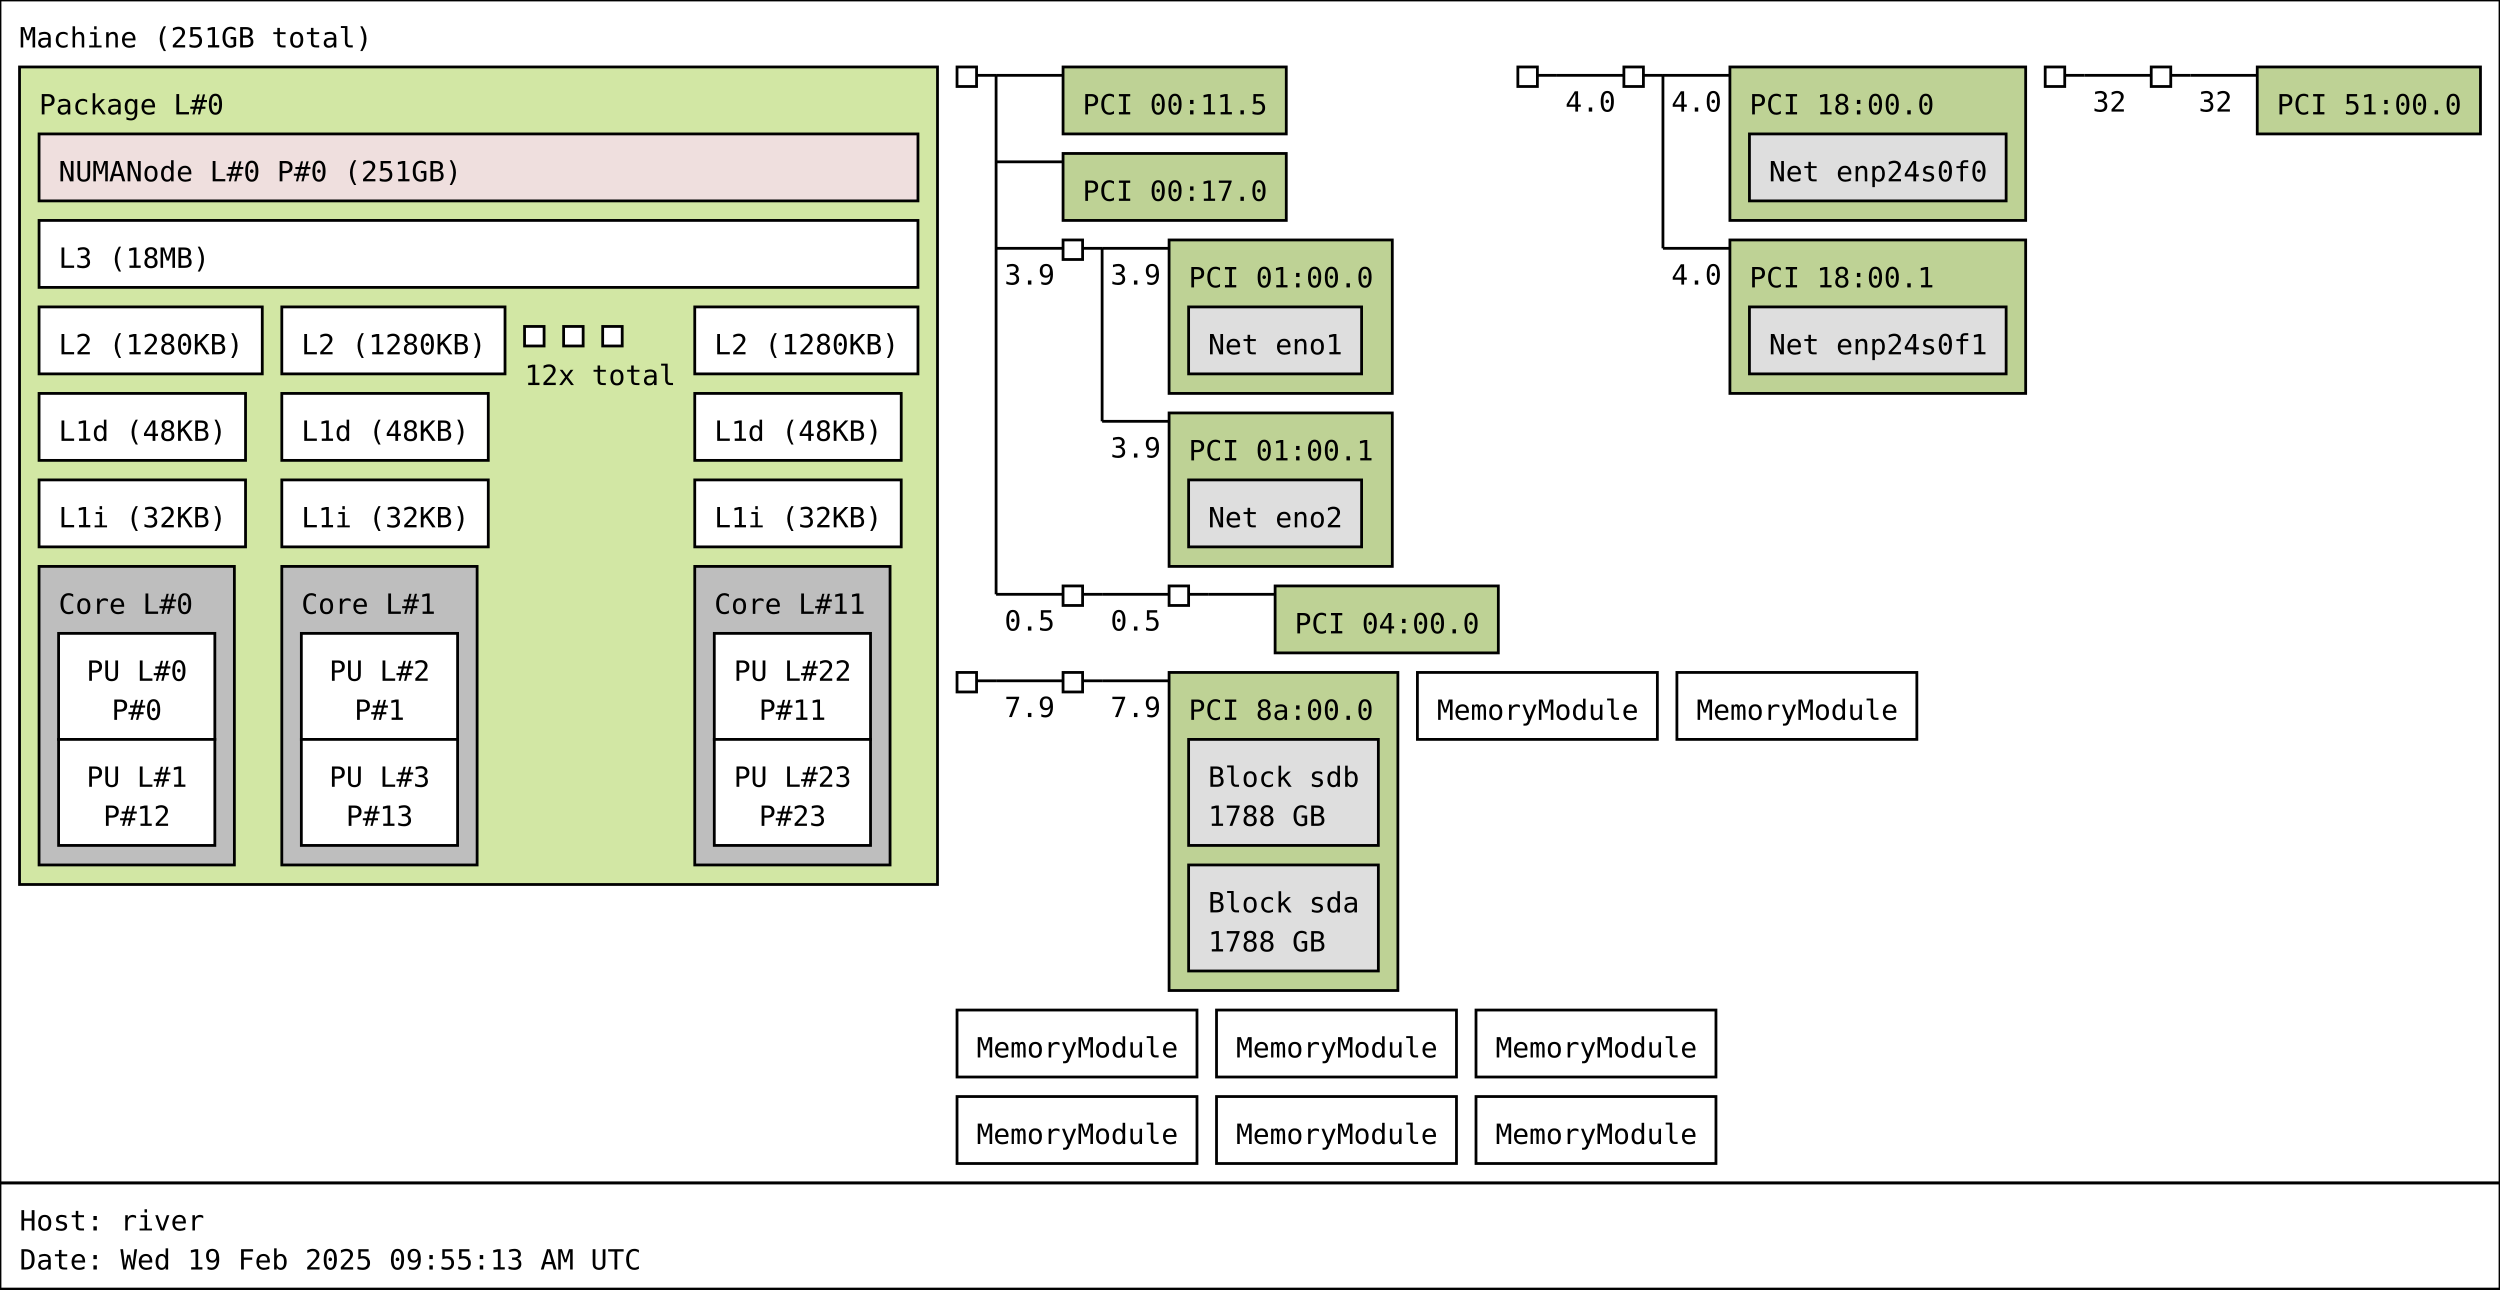
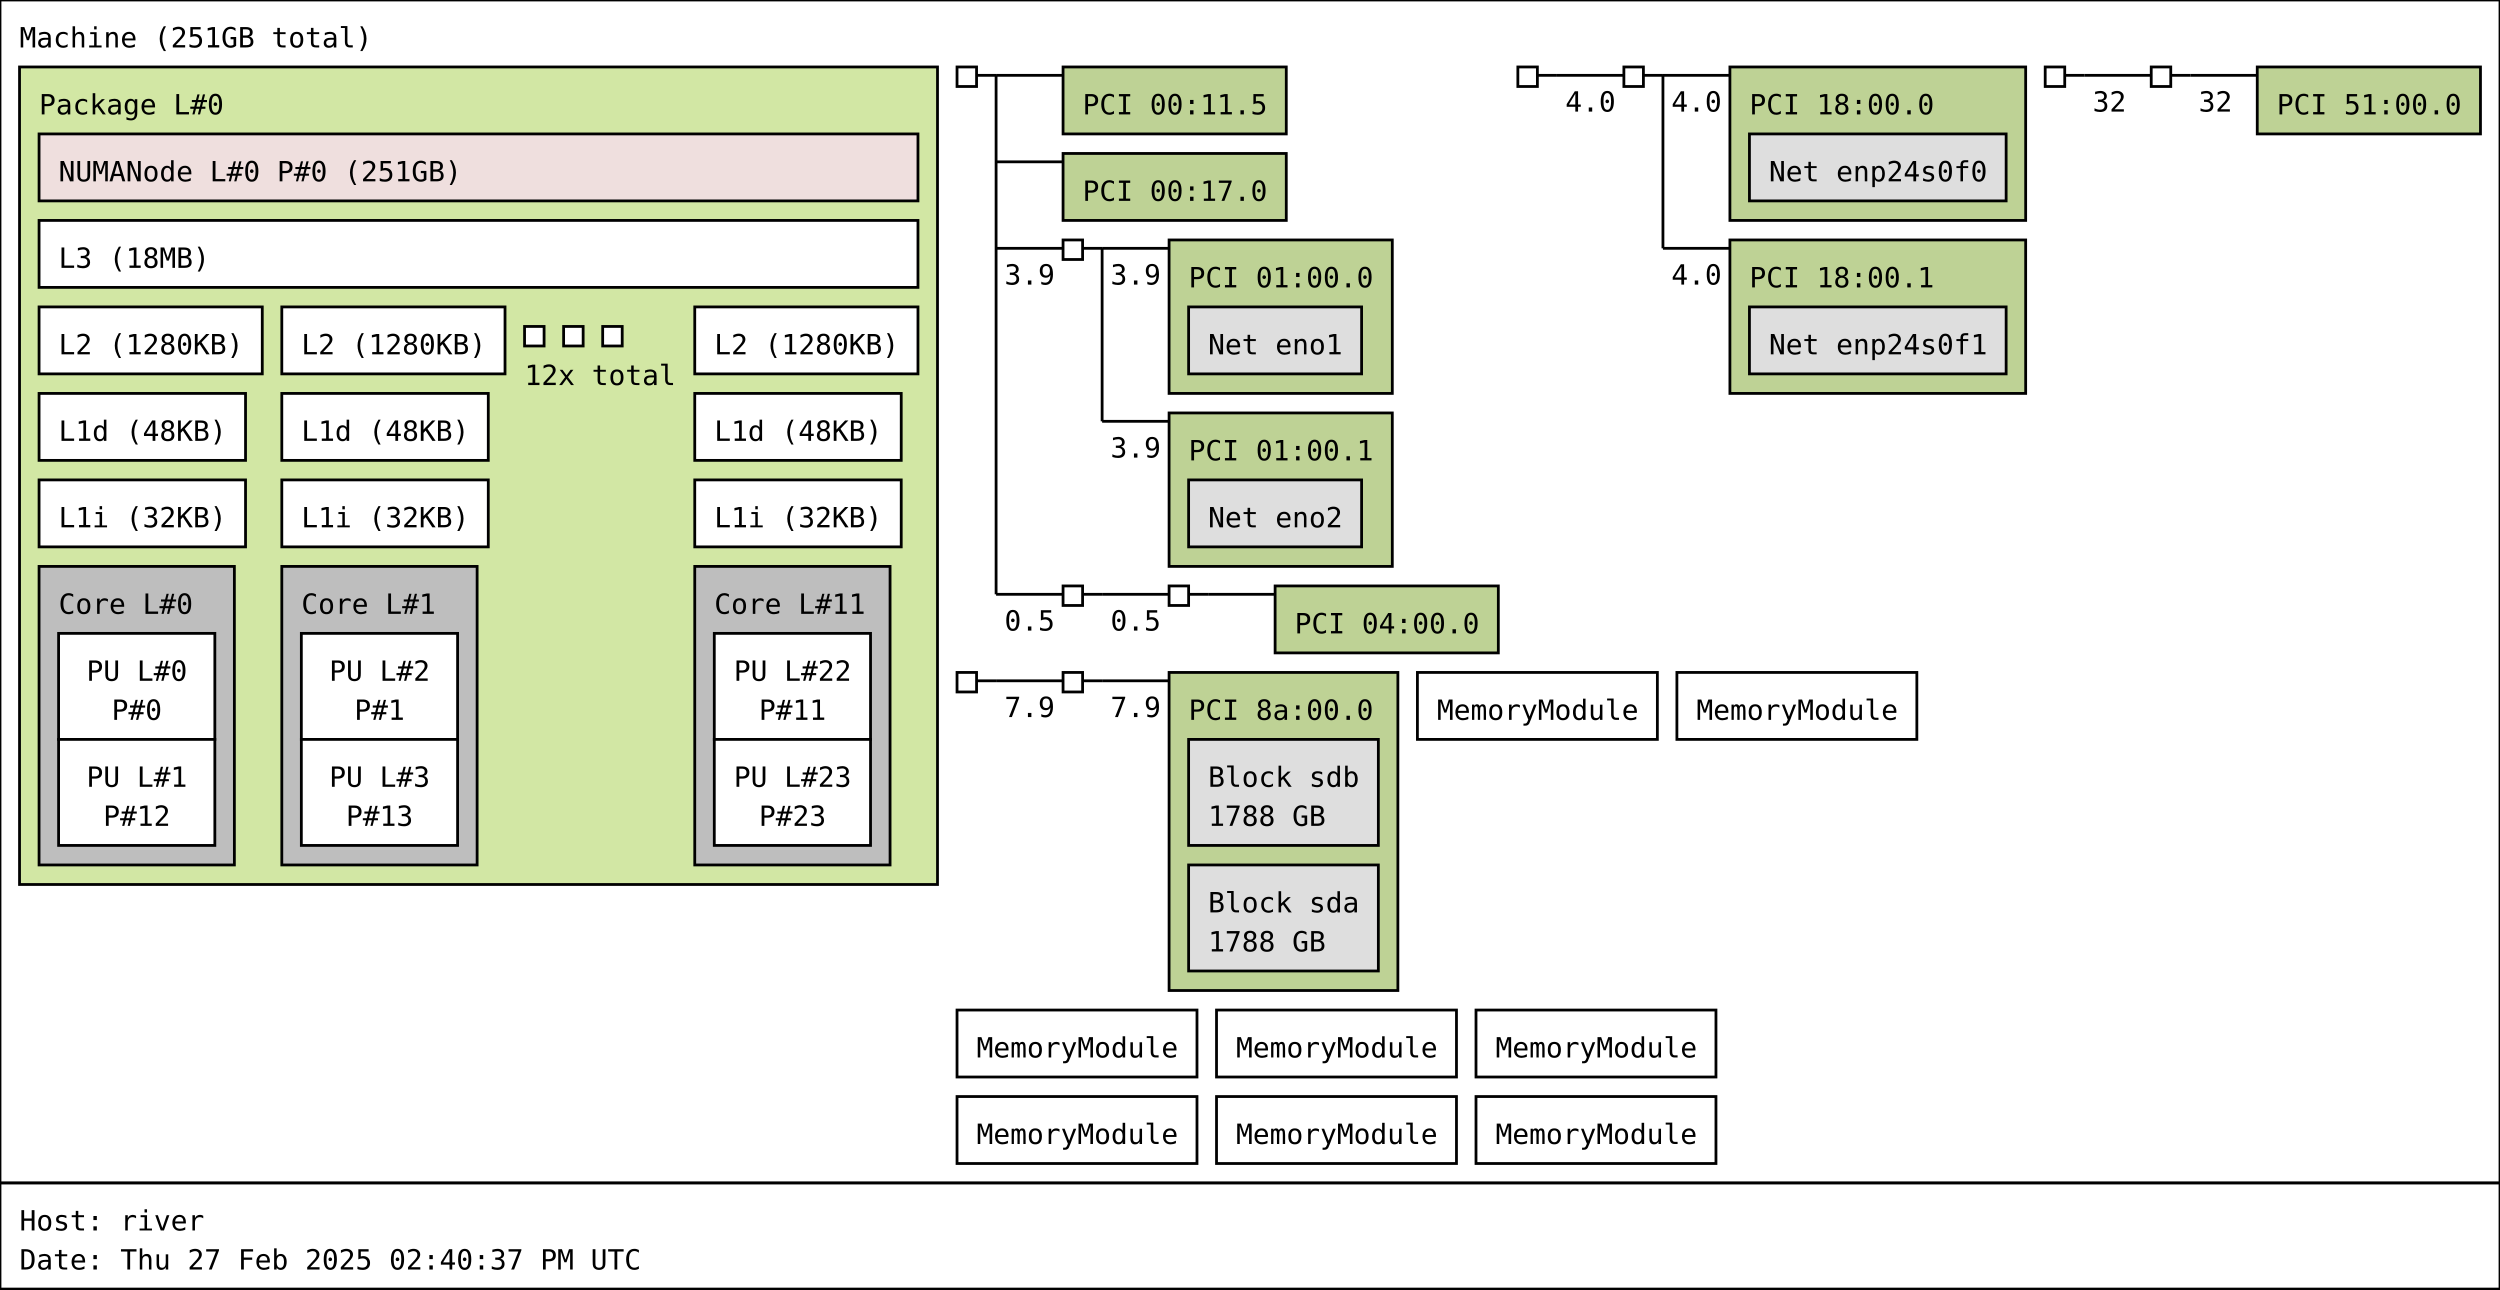
<svg xmlns="http://www.w3.org/2000/svg" width="896px" height="462px" viewBox="0 0 896px 462px" version="1.1">
  <rect id="Machine_0_rect" class="Machine" x="0" y="0" width="896" height="424" fill="rgb(255,255,255)" stroke="rgb(0,0,0)" stroke-width="1" />
  <text id="Machine_0_text" class="Machine" font-family="Monospace" x="7" y="17" fill="rgb(0,0,0)" font-size="10px">Machine (251GB total)</text>
  <rect id="Package_0_rect" class="Package" x="7" y="24" width="329" height="293" fill="rgb(210,231,164)" stroke="rgb(0,0,0)" stroke-width="1" />
  <text id="Package_0_text" class="Package" font-family="Monospace" x="14" y="41" fill="rgb(0,0,0)" font-size="10px">Package L#0</text>
  <rect id="L3_0_rect" class="L3" x="14" y="79" width="315" height="24" fill="rgb(255,255,255)" stroke="rgb(0,0,0)" stroke-width="1" />
  <text id="L3_0_text" class="L3" font-family="Monospace" x="21" y="96" fill="rgb(0,0,0)" font-size="10px">L3 (18MB)</text>
  <rect id="L2_0_rect" class="L2" x="14" y="110" width="80" height="24" fill="rgb(255,255,255)" stroke="rgb(0,0,0)" stroke-width="1" />
  <text id="L2_0_text" class="L2" font-family="Monospace" x="21" y="127" fill="rgb(0,0,0)" font-size="10px">L2 (1280KB)</text>
  <rect id="L1d_0_rect" class="L1d" x="14" y="141" width="74" height="24" fill="rgb(255,255,255)" stroke="rgb(0,0,0)" stroke-width="1" />
  <text id="L1d_0_text" class="L1d" font-family="Monospace" x="21" y="158" fill="rgb(0,0,0)" font-size="10px">L1d (48KB)</text>
  <rect id="L1i_0_rect" class="L1i" x="14" y="172" width="74" height="24" fill="rgb(255,255,255)" stroke="rgb(0,0,0)" stroke-width="1" />
  <text id="L1i_0_text" class="L1i" font-family="Monospace" x="21" y="189" fill="rgb(0,0,0)" font-size="10px">L1i (32KB)</text>
  <rect id="Core_0_rect" class="Core" x="14" y="203" width="70" height="107" fill="rgb(190,190,190)" stroke="rgb(0,0,0)" stroke-width="1" />
  <text id="Core_0_text" class="Core" font-family="Monospace" x="21" y="220" fill="rgb(0,0,0)" font-size="10px">Core L#0</text>
  <rect id="PU_0_rect" class="PU" x="21" y="227" width="56" height="38" fill="rgb(255,255,255)" stroke="rgb(0,0,0)" stroke-width="1" />
  <text id="PU_0_text" class="PU" font-family="Monospace" x="31" y="244" fill="rgb(0,0,0)" font-size="10px">PU L#0</text>
  <text id="PU_0_text_1" class="PU" font-family="Monospace" x="40" y="258" fill="rgb(0,0,0)" font-size="10px">P#0</text>
  <rect id="PU_1_rect" class="PU" x="21" y="265" width="56" height="38" fill="rgb(255,255,255)" stroke="rgb(0,0,0)" stroke-width="1" />
  <text id="PU_1_text" class="PU" font-family="Monospace" x="31" y="282" fill="rgb(0,0,0)" font-size="10px">PU L#1</text>
  <text id="PU_1_text_1" class="PU" font-family="Monospace" x="37" y="296" fill="rgb(0,0,0)" font-size="10px">P#12</text>
  <rect id="L2_1_rect" class="L2" x="101" y="110" width="80" height="24" fill="rgb(255,255,255)" stroke="rgb(0,0,0)" stroke-width="1" />
  <text id="L2_1_text" class="L2" font-family="Monospace" x="108" y="127" fill="rgb(0,0,0)" font-size="10px">L2 (1280KB)</text>
  <rect id="L1d_1_rect" class="L1d" x="101" y="141" width="74" height="24" fill="rgb(255,255,255)" stroke="rgb(0,0,0)" stroke-width="1" />
  <text id="L1d_1_text" class="L1d" font-family="Monospace" x="108" y="158" fill="rgb(0,0,0)" font-size="10px">L1d (48KB)</text>
  <rect id="L1i_1_rect" class="L1i" x="101" y="172" width="74" height="24" fill="rgb(255,255,255)" stroke="rgb(0,0,0)" stroke-width="1" />
  <text id="L1i_1_text" class="L1i" font-family="Monospace" x="108" y="189" fill="rgb(0,0,0)" font-size="10px">L1i (32KB)</text>
  <rect id="Core_1_rect" class="Core" x="101" y="203" width="70" height="107" fill="rgb(190,190,190)" stroke="rgb(0,0,0)" stroke-width="1" />
  <text id="Core_1_text" class="Core" font-family="Monospace" x="108" y="220" fill="rgb(0,0,0)" font-size="10px">Core L#1</text>
  <rect id="PU_2_rect" class="PU" x="108" y="227" width="56" height="38" fill="rgb(255,255,255)" stroke="rgb(0,0,0)" stroke-width="1" />
  <text id="PU_2_text" class="PU" font-family="Monospace" x="118" y="244" fill="rgb(0,0,0)" font-size="10px">PU L#2</text>
  <text id="PU_2_text_1" class="PU" font-family="Monospace" x="127" y="258" fill="rgb(0,0,0)" font-size="10px">P#1</text>
  <rect id="PU_3_rect" class="PU" x="108" y="265" width="56" height="38" fill="rgb(255,255,255)" stroke="rgb(0,0,0)" stroke-width="1" />
  <text id="PU_3_text" class="PU" font-family="Monospace" x="118" y="282" fill="rgb(0,0,0)" font-size="10px">PU L#3</text>
  <text id="PU_3_text_1" class="PU" font-family="Monospace" x="124" y="296" fill="rgb(0,0,0)" font-size="10px">P#13</text>
  <rect id="L2_2_rect" class="L2" x="188" y="117" width="7" height="7" fill="rgb(255,255,255)" stroke="rgb(0,0,0)" stroke-width="1" />
  <rect id="L2_2_rect" class="L2" x="202" y="117" width="7" height="7" fill="rgb(255,255,255)" stroke="rgb(0,0,0)" stroke-width="1" />
  <rect id="L2_2_rect" class="L2" x="216" y="117" width="7" height="7" fill="rgb(255,255,255)" stroke="rgb(0,0,0)" stroke-width="1" />
  <text id="L2_2_text" class="L2" font-family="Monospace" x="188" y="138" fill="rgb(0,0,0)" font-size="10px">12x total</text>
  <rect id="L2_11_rect" class="L2" x="249" y="110" width="80" height="24" fill="rgb(255,255,255)" stroke="rgb(0,0,0)" stroke-width="1" />
  <text id="L2_11_text" class="L2" font-family="Monospace" x="256" y="127" fill="rgb(0,0,0)" font-size="10px">L2 (1280KB)</text>
  <rect id="L1d_11_rect" class="L1d" x="249" y="141" width="74" height="24" fill="rgb(255,255,255)" stroke="rgb(0,0,0)" stroke-width="1" />
  <text id="L1d_11_text" class="L1d" font-family="Monospace" x="256" y="158" fill="rgb(0,0,0)" font-size="10px">L1d (48KB)</text>
  <rect id="L1i_11_rect" class="L1i" x="249" y="172" width="74" height="24" fill="rgb(255,255,255)" stroke="rgb(0,0,0)" stroke-width="1" />
  <text id="L1i_11_text" class="L1i" font-family="Monospace" x="256" y="189" fill="rgb(0,0,0)" font-size="10px">L1i (32KB)</text>
  <rect id="Core_11_rect" class="Core" x="249" y="203" width="70" height="107" fill="rgb(190,190,190)" stroke="rgb(0,0,0)" stroke-width="1" />
  <text id="Core_11_text" class="Core" font-family="Monospace" x="256" y="220" fill="rgb(0,0,0)" font-size="10px">Core L#11</text>
  <rect id="PU_22_rect" class="PU" x="256" y="227" width="56" height="38" fill="rgb(255,255,255)" stroke="rgb(0,0,0)" stroke-width="1" />
  <text id="PU_22_text" class="PU" font-family="Monospace" x="263" y="244" fill="rgb(0,0,0)" font-size="10px">PU L#22</text>
  <text id="PU_22_text_1" class="PU" font-family="Monospace" x="272" y="258" fill="rgb(0,0,0)" font-size="10px">P#11</text>
  <rect id="PU_23_rect" class="PU" x="256" y="265" width="56" height="38" fill="rgb(255,255,255)" stroke="rgb(0,0,0)" stroke-width="1" />
  <text id="PU_23_text" class="PU" font-family="Monospace" x="263" y="282" fill="rgb(0,0,0)" font-size="10px">PU L#23</text>
  <text id="PU_23_text_1" class="PU" font-family="Monospace" x="272" y="296" fill="rgb(0,0,0)" font-size="10px">P#23</text>
  <rect id="NUMANode_0_rect" class="NUMANode" x="14" y="48" width="315" height="24" fill="rgb(239,223,222)" stroke="rgb(0,0,0)" stroke-width="1" />
  <text id="NUMANode_0_text" class="NUMANode" font-family="Monospace" x="21" y="65" fill="rgb(0,0,0)" font-size="10px">NUMANode L#0 P#0 (251GB)</text>
  <rect id="HostBridge_0_rect" class="HostBridge" x="343" y="24" width="7" height="7" fill="rgb(255,255,255)" stroke="rgb(0,0,0)" stroke-width="1" />
  <line id="HostBridge_0_line" class="HostBridge" x1="350" y1="27" x2="357" y2="27" stroke="rgb(0,0,0)" stroke-width="1" />
  <line id="HostBridge_0_line_2" class="HostBridge" x1="357" y1="27" x2="381" y2="27" stroke="rgb(0,0,0)" stroke-width="1" />
  <line id="HostBridge_0_line_3" class="HostBridge" x1="357" y1="58" x2="381" y2="58" stroke="rgb(0,0,0)" stroke-width="1" />
  <line id="HostBridge_0_line_4" class="HostBridge" x1="357" y1="89" x2="381" y2="89" stroke="rgb(0,0,0)" stroke-width="1" />
  <text id="HostBridge_0_text_4" class="HostBridge" font-family="Monospace" x="360" y="102" fill="rgb(0,0,0)" font-size="10px">3.9</text>
  <line id="HostBridge_0_line_5" class="HostBridge" x1="357" y1="213" x2="381" y2="213" stroke="rgb(0,0,0)" stroke-width="1" />
  <text id="HostBridge_0_text_5" class="HostBridge" font-family="Monospace" x="360" y="226" fill="rgb(0,0,0)" font-size="10px">0.5</text>
  <line id="HostBridge_0_line_1" class="HostBridge" x1="357" y1="27" x2="357" y2="213" stroke="rgb(0,0,0)" stroke-width="1" />
  <rect id="PCI_0_rect" class="PCI" x="381" y="24" width="80" height="24" fill="rgb(190,210,149)" stroke="rgb(0,0,0)" stroke-width="1" />
  <text id="PCI_0_text" class="PCI" font-family="Monospace" x="388" y="41" fill="rgb(0,0,0)" font-size="10px">PCI 00:11.5</text>
  <rect id="PCI_1_rect" class="PCI" x="381" y="55" width="80" height="24" fill="rgb(190,210,149)" stroke="rgb(0,0,0)" stroke-width="1" />
  <text id="PCI_1_text" class="PCI" font-family="Monospace" x="388" y="72" fill="rgb(0,0,0)" font-size="10px">PCI 00:17.0</text>
  <rect id="PCIBridge_1_rect" class="PCIBridge" x="381" y="86" width="7" height="7" fill="rgb(255,255,255)" stroke="rgb(0,0,0)" stroke-width="1" />
  <line id="PCIBridge_1_line" class="PCIBridge" x1="388" y1="89" x2="395" y2="89" stroke="rgb(0,0,0)" stroke-width="1" />
  <line id="PCIBridge_1_line_2" class="PCIBridge" x1="395" y1="89" x2="419" y2="89" stroke="rgb(0,0,0)" stroke-width="1" />
  <text id="PCIBridge_1_text_2" class="PCIBridge" font-family="Monospace" x="398" y="102" fill="rgb(0,0,0)" font-size="10px">3.9</text>
  <line id="PCIBridge_1_line_3" class="PCIBridge" x1="395" y1="151" x2="419" y2="151" stroke="rgb(0,0,0)" stroke-width="1" />
  <text id="PCIBridge_1_text_3" class="PCIBridge" font-family="Monospace" x="398" y="164" fill="rgb(0,0,0)" font-size="10px">3.9</text>
  <line id="PCIBridge_1_line_1" class="PCIBridge" x1="395" y1="89" x2="395" y2="151" stroke="rgb(0,0,0)" stroke-width="1" />
  <rect id="PCI_2_rect" class="PCI" x="419" y="86" width="80" height="55" fill="rgb(190,210,149)" stroke="rgb(0,0,0)" stroke-width="1" />
  <text id="PCI_2_text" class="PCI" font-family="Monospace" x="426" y="103" fill="rgb(0,0,0)" font-size="10px">PCI 01:00.0</text>
  <rect id="Net_0_rect" class="Net" x="426" y="110" width="62" height="24" fill="rgb(222,222,222)" stroke="rgb(0,0,0)" stroke-width="1" />
  <text id="Net_0_text" class="Net" font-family="Monospace" x="433" y="127" fill="rgb(0,0,0)" font-size="10px">Net eno1</text>
  <rect id="PCI_3_rect" class="PCI" x="419" y="148" width="80" height="55" fill="rgb(190,210,149)" stroke="rgb(0,0,0)" stroke-width="1" />
  <text id="PCI_3_text" class="PCI" font-family="Monospace" x="426" y="165" fill="rgb(0,0,0)" font-size="10px">PCI 01:00.1</text>
  <rect id="Net_1_rect" class="Net" x="426" y="172" width="62" height="24" fill="rgb(222,222,222)" stroke="rgb(0,0,0)" stroke-width="1" />
  <text id="Net_1_text" class="Net" font-family="Monospace" x="433" y="189" fill="rgb(0,0,0)" font-size="10px">Net eno2</text>
  <rect id="PCIBridge_2_rect" class="PCIBridge" x="381" y="210" width="7" height="7" fill="rgb(255,255,255)" stroke="rgb(0,0,0)" stroke-width="1" />
  <line id="PCIBridge_2_line" class="PCIBridge" x1="388" y1="213" x2="395" y2="213" stroke="rgb(0,0,0)" stroke-width="1" />
  <line id="PCIBridge_2_line_2" class="PCIBridge" x1="395" y1="213" x2="419" y2="213" stroke="rgb(0,0,0)" stroke-width="1" />
  <text id="PCIBridge_2_text_2" class="PCIBridge" font-family="Monospace" x="398" y="226" fill="rgb(0,0,0)" font-size="10px">0.5</text>
  <line id="PCIBridge_2_line_1" class="PCIBridge" x1="395" y1="213" x2="395" y2="213" stroke="rgb(0,0,0)" stroke-width="1" />
  <rect id="PCIBridge_3_rect" class="PCIBridge" x="419" y="210" width="7" height="7" fill="rgb(255,255,255)" stroke="rgb(0,0,0)" stroke-width="1" />
  <line id="PCIBridge_3_line" class="PCIBridge" x1="426" y1="213" x2="433" y2="213" stroke="rgb(0,0,0)" stroke-width="1" />
  <line id="PCIBridge_3_line_2" class="PCIBridge" x1="433" y1="213" x2="457" y2="213" stroke="rgb(0,0,0)" stroke-width="1" />
  <line id="PCIBridge_3_line_1" class="PCIBridge" x1="433" y1="213" x2="433" y2="213" stroke="rgb(0,0,0)" stroke-width="1" />
  <rect id="PCI_4_rect" class="PCI" x="457" y="210" width="80" height="24" fill="rgb(190,210,149)" stroke="rgb(0,0,0)" stroke-width="1" />
  <text id="PCI_4_text" class="PCI" font-family="Monospace" x="464" y="227" fill="rgb(0,0,0)" font-size="10px">PCI 04:00.0</text>
  <rect id="HostBridge_4_rect" class="HostBridge" x="544" y="24" width="7" height="7" fill="rgb(255,255,255)" stroke="rgb(0,0,0)" stroke-width="1" />
  <line id="HostBridge_4_line" class="HostBridge" x1="551" y1="27" x2="558" y2="27" stroke="rgb(0,0,0)" stroke-width="1" />
  <line id="HostBridge_4_line_2" class="HostBridge" x1="558" y1="27" x2="582" y2="27" stroke="rgb(0,0,0)" stroke-width="1" />
  <text id="HostBridge_4_text_2" class="HostBridge" font-family="Monospace" x="561" y="40" fill="rgb(0,0,0)" font-size="10px">4.0</text>
  <line id="HostBridge_4_line_1" class="HostBridge" x1="558" y1="27" x2="558" y2="27" stroke="rgb(0,0,0)" stroke-width="1" />
  <rect id="PCIBridge_5_rect" class="PCIBridge" x="582" y="24" width="7" height="7" fill="rgb(255,255,255)" stroke="rgb(0,0,0)" stroke-width="1" />
  <line id="PCIBridge_5_line" class="PCIBridge" x1="589" y1="27" x2="596" y2="27" stroke="rgb(0,0,0)" stroke-width="1" />
  <line id="PCIBridge_5_line_2" class="PCIBridge" x1="596" y1="27" x2="620" y2="27" stroke="rgb(0,0,0)" stroke-width="1" />
  <text id="PCIBridge_5_text_2" class="PCIBridge" font-family="Monospace" x="599" y="40" fill="rgb(0,0,0)" font-size="10px">4.0</text>
  <line id="PCIBridge_5_line_3" class="PCIBridge" x1="596" y1="89" x2="620" y2="89" stroke="rgb(0,0,0)" stroke-width="1" />
  <text id="PCIBridge_5_text_3" class="PCIBridge" font-family="Monospace" x="599" y="102" fill="rgb(0,0,0)" font-size="10px">4.0</text>
  <line id="PCIBridge_5_line_1" class="PCIBridge" x1="596" y1="27" x2="596" y2="89" stroke="rgb(0,0,0)" stroke-width="1" />
  <rect id="PCI_5_rect" class="PCI" x="620" y="24" width="106" height="55" fill="rgb(190,210,149)" stroke="rgb(0,0,0)" stroke-width="1" />
  <text id="PCI_5_text" class="PCI" font-family="Monospace" x="627" y="41" fill="rgb(0,0,0)" font-size="10px">PCI 18:00.0</text>
  <rect id="Net_2_rect" class="Net" x="627" y="48" width="92" height="24" fill="rgb(222,222,222)" stroke="rgb(0,0,0)" stroke-width="1" />
  <text id="Net_2_text" class="Net" font-family="Monospace" x="634" y="65" fill="rgb(0,0,0)" font-size="10px">Net enp24s0f0</text>
  <rect id="PCI_6_rect" class="PCI" x="620" y="86" width="106" height="55" fill="rgb(190,210,149)" stroke="rgb(0,0,0)" stroke-width="1" />
  <text id="PCI_6_text" class="PCI" font-family="Monospace" x="627" y="103" fill="rgb(0,0,0)" font-size="10px">PCI 18:00.1</text>
  <rect id="Net_3_rect" class="Net" x="627" y="110" width="92" height="24" fill="rgb(222,222,222)" stroke="rgb(0,0,0)" stroke-width="1" />
  <text id="Net_3_text" class="Net" font-family="Monospace" x="634" y="127" fill="rgb(0,0,0)" font-size="10px">Net enp24s0f1</text>
  <rect id="HostBridge_6_rect" class="HostBridge" x="733" y="24" width="7" height="7" fill="rgb(255,255,255)" stroke="rgb(0,0,0)" stroke-width="1" />
  <line id="HostBridge_6_line" class="HostBridge" x1="740" y1="27" x2="747" y2="27" stroke="rgb(0,0,0)" stroke-width="1" />
  <line id="HostBridge_6_line_2" class="HostBridge" x1="747" y1="27" x2="771" y2="27" stroke="rgb(0,0,0)" stroke-width="1" />
  <text id="HostBridge_6_text_2" class="HostBridge" font-family="Monospace" x="750" y="40" fill="rgb(0,0,0)" font-size="10px">32</text>
  <line id="HostBridge_6_line_1" class="HostBridge" x1="747" y1="27" x2="747" y2="27" stroke="rgb(0,0,0)" stroke-width="1" />
  <rect id="PCIBridge_7_rect" class="PCIBridge" x="771" y="24" width="7" height="7" fill="rgb(255,255,255)" stroke="rgb(0,0,0)" stroke-width="1" />
  <line id="PCIBridge_7_line" class="PCIBridge" x1="778" y1="27" x2="785" y2="27" stroke="rgb(0,0,0)" stroke-width="1" />
  <line id="PCIBridge_7_line_2" class="PCIBridge" x1="785" y1="27" x2="809" y2="27" stroke="rgb(0,0,0)" stroke-width="1" />
  <text id="PCIBridge_7_text_2" class="PCIBridge" font-family="Monospace" x="788" y="40" fill="rgb(0,0,0)" font-size="10px">32</text>
  <line id="PCIBridge_7_line_1" class="PCIBridge" x1="785" y1="27" x2="785" y2="27" stroke="rgb(0,0,0)" stroke-width="1" />
  <rect id="PCI_7_rect" class="PCI" x="809" y="24" width="80" height="24" fill="rgb(190,210,149)" stroke="rgb(0,0,0)" stroke-width="1" />
  <text id="PCI_7_text" class="PCI" font-family="Monospace" x="816" y="41" fill="rgb(0,0,0)" font-size="10px">PCI 51:00.0</text>
  <rect id="HostBridge_8_rect" class="HostBridge" x="343" y="241" width="7" height="7" fill="rgb(255,255,255)" stroke="rgb(0,0,0)" stroke-width="1" />
  <line id="HostBridge_8_line" class="HostBridge" x1="350" y1="244" x2="357" y2="244" stroke="rgb(0,0,0)" stroke-width="1" />
  <line id="HostBridge_8_line_2" class="HostBridge" x1="357" y1="244" x2="381" y2="244" stroke="rgb(0,0,0)" stroke-width="1" />
  <text id="HostBridge_8_text_2" class="HostBridge" font-family="Monospace" x="360" y="257" fill="rgb(0,0,0)" font-size="10px">7.9</text>
  <line id="HostBridge_8_line_1" class="HostBridge" x1="357" y1="244" x2="357" y2="244" stroke="rgb(0,0,0)" stroke-width="1" />
  <rect id="PCIBridge_9_rect" class="PCIBridge" x="381" y="241" width="7" height="7" fill="rgb(255,255,255)" stroke="rgb(0,0,0)" stroke-width="1" />
  <line id="PCIBridge_9_line" class="PCIBridge" x1="388" y1="244" x2="395" y2="244" stroke="rgb(0,0,0)" stroke-width="1" />
  <line id="PCIBridge_9_line_2" class="PCIBridge" x1="395" y1="244" x2="419" y2="244" stroke="rgb(0,0,0)" stroke-width="1" />
  <text id="PCIBridge_9_text_2" class="PCIBridge" font-family="Monospace" x="398" y="257" fill="rgb(0,0,0)" font-size="10px">7.9</text>
  <line id="PCIBridge_9_line_1" class="PCIBridge" x1="395" y1="244" x2="395" y2="244" stroke="rgb(0,0,0)" stroke-width="1" />
  <rect id="PCI_8_rect" class="PCI" x="419" y="241" width="82" height="114" fill="rgb(190,210,149)" stroke="rgb(0,0,0)" stroke-width="1" />
  <text id="PCI_8_text" class="PCI" font-family="Monospace" x="426" y="258" fill="rgb(0,0,0)" font-size="10px">PCI 8a:00.0</text>
  <rect id="Block_4_rect" class="Block" x="426" y="265" width="68" height="38" fill="rgb(222,222,222)" stroke="rgb(0,0,0)" stroke-width="1" />
  <text id="Block_4_text" class="Block" font-family="Monospace" x="433" y="282" fill="rgb(0,0,0)" font-size="10px">Block sdb</text>
  <text id="Block_4_text_1" class="Block" font-family="Monospace" x="433" y="296" fill="rgb(0,0,0)" font-size="10px">1788 GB</text>
  <rect id="Block_5_rect" class="Block" x="426" y="310" width="68" height="38" fill="rgb(222,222,222)" stroke="rgb(0,0,0)" stroke-width="1" />
  <text id="Block_5_text" class="Block" font-family="Monospace" x="433" y="327" fill="rgb(0,0,0)" font-size="10px">Block sda</text>
  <text id="Block_5_text_1" class="Block" font-family="Monospace" x="433" y="341" fill="rgb(0,0,0)" font-size="10px">1788 GB</text>
  <rect id="Misc_0_rect" class="Misc" x="508" y="241" width="86" height="24" fill="rgb(255,255,255)" stroke="rgb(0,0,0)" stroke-width="1" />
  <text id="Misc_0_text" class="Misc" font-family="Monospace" x="515" y="258" fill="rgb(0,0,0)" font-size="10px">MemoryModule</text>
  <rect id="Misc_1_rect" class="Misc" x="601" y="241" width="86" height="24" fill="rgb(255,255,255)" stroke="rgb(0,0,0)" stroke-width="1" />
  <text id="Misc_1_text" class="Misc" font-family="Monospace" x="608" y="258" fill="rgb(0,0,0)" font-size="10px">MemoryModule</text>
  <rect id="Misc_2_rect" class="Misc" x="343" y="362" width="86" height="24" fill="rgb(255,255,255)" stroke="rgb(0,0,0)" stroke-width="1" />
  <text id="Misc_2_text" class="Misc" font-family="Monospace" x="350" y="379" fill="rgb(0,0,0)" font-size="10px">MemoryModule</text>
  <rect id="Misc_3_rect" class="Misc" x="436" y="362" width="86" height="24" fill="rgb(255,255,255)" stroke="rgb(0,0,0)" stroke-width="1" />
  <text id="Misc_3_text" class="Misc" font-family="Monospace" x="443" y="379" fill="rgb(0,0,0)" font-size="10px">MemoryModule</text>
  <rect id="Misc_4_rect" class="Misc" x="529" y="362" width="86" height="24" fill="rgb(255,255,255)" stroke="rgb(0,0,0)" stroke-width="1" />
  <text id="Misc_4_text" class="Misc" font-family="Monospace" x="536" y="379" fill="rgb(0,0,0)" font-size="10px">MemoryModule</text>
  <rect id="Misc_5_rect" class="Misc" x="343" y="393" width="86" height="24" fill="rgb(255,255,255)" stroke="rgb(0,0,0)" stroke-width="1" />
  <text id="Misc_5_text" class="Misc" font-family="Monospace" x="350" y="410" fill="rgb(0,0,0)" font-size="10px">MemoryModule</text>
  <rect id="Misc_6_rect" class="Misc" x="436" y="393" width="86" height="24" fill="rgb(255,255,255)" stroke="rgb(0,0,0)" stroke-width="1" />
  <text id="Misc_6_text" class="Misc" font-family="Monospace" x="443" y="410" fill="rgb(0,0,0)" font-size="10px">MemoryModule</text>
  <rect id="Misc_7_rect" class="Misc" x="529" y="393" width="86" height="24" fill="rgb(255,255,255)" stroke="rgb(0,0,0)" stroke-width="1" />
  <text id="Misc_7_text" class="Misc" font-family="Monospace" x="536" y="410" fill="rgb(0,0,0)" font-size="10px">MemoryModule</text>
  <rect id="anon_rect" x="0" y="424" width="896" height="38" fill="rgb(255,255,255)" stroke="rgb(0,0,0)" stroke-width="1" />
  <text id="anon_text" font-family="Monospace" x="7" y="441" fill="rgb(0,0,0)" font-size="10px">Host: river</text>
-   <text id="anon_text_1" font-family="Monospace" x="7" y="455" fill="rgb(0,0,0)" font-size="10px">Date: Wed 19 Feb 2025 09:55:13 AM UTC</text>
+   <text id="anon_text_1" font-family="Monospace" x="7" y="455" fill="rgb(0,0,0)" font-size="10px">Date: Thu 27 Feb 2025 02:40:37 PM UTC</text>
</svg>
